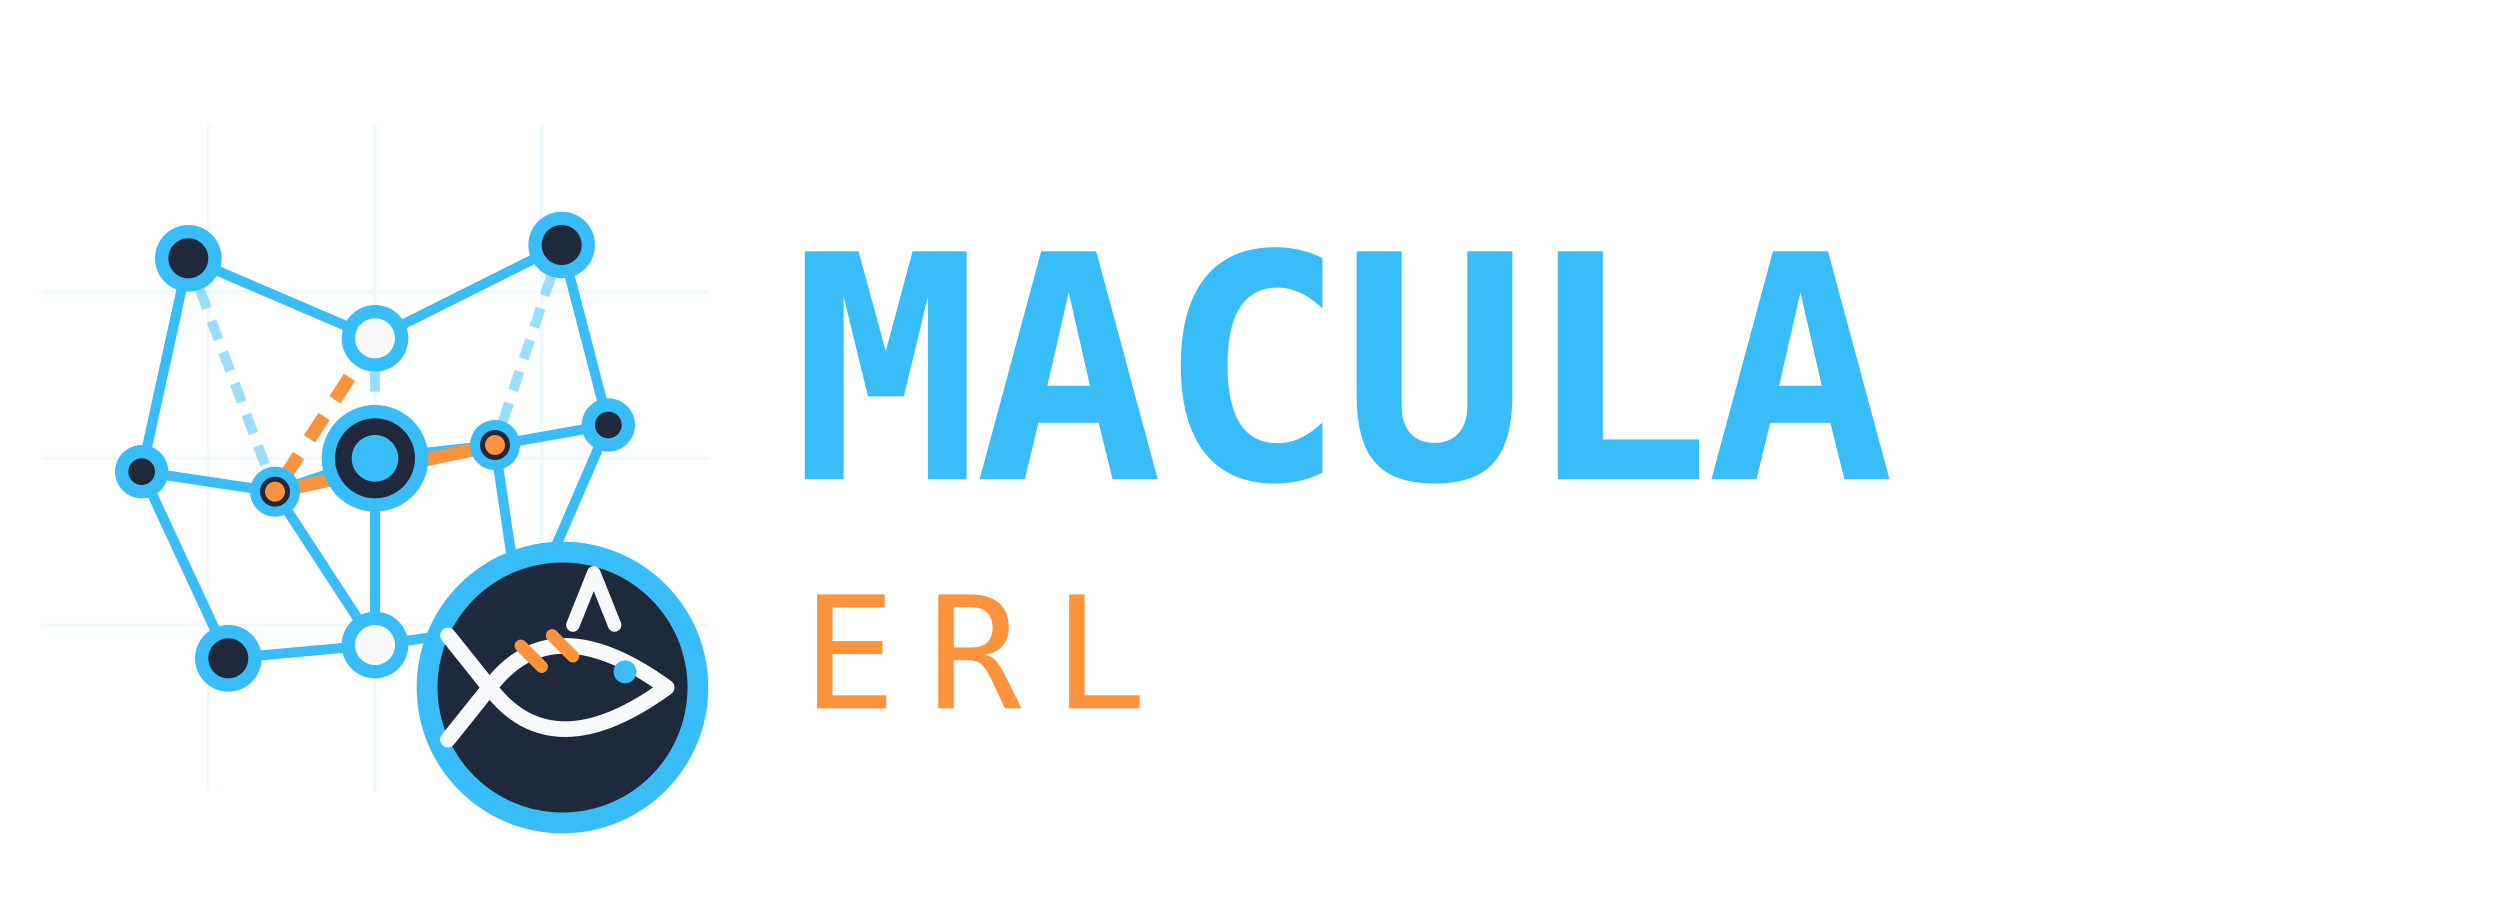
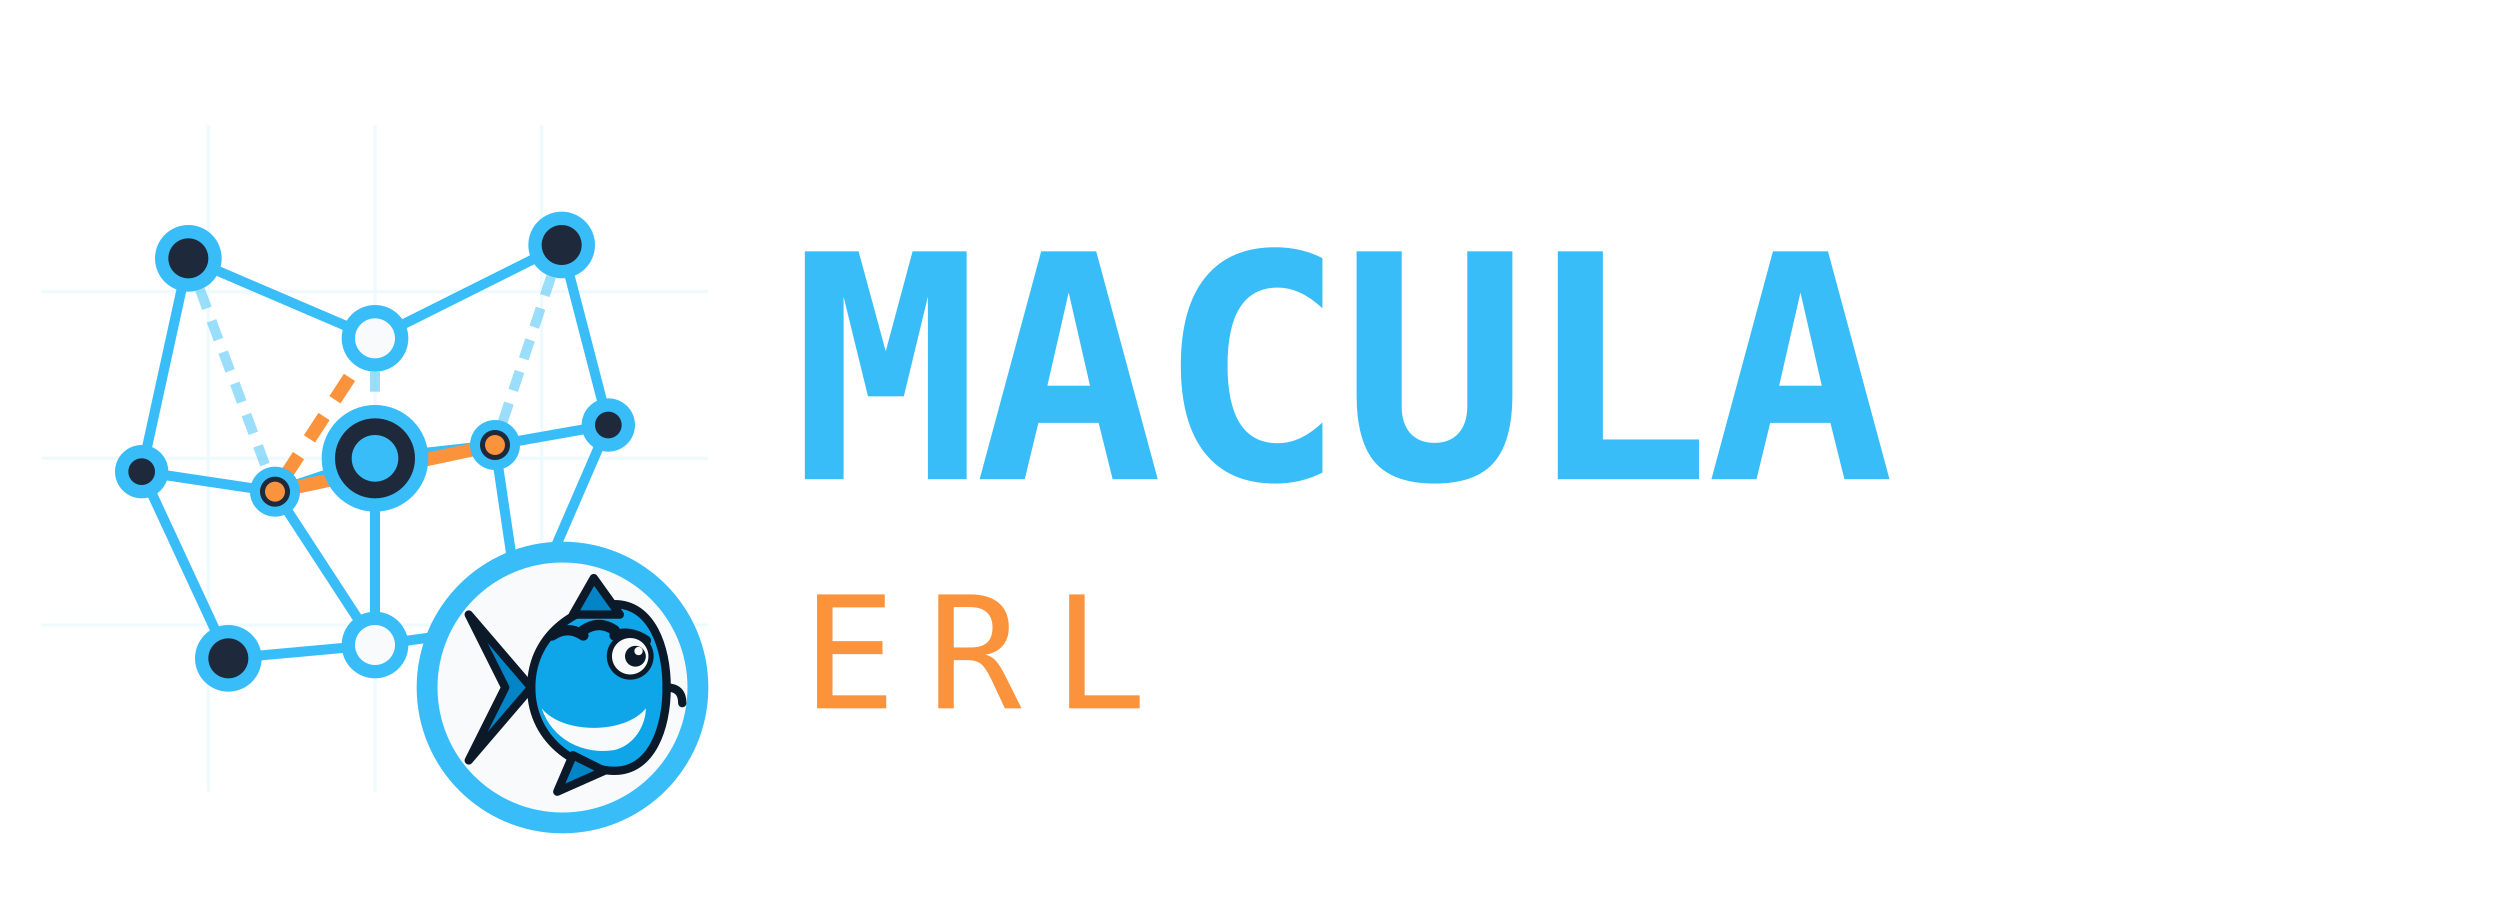
<svg xmlns="http://www.w3.org/2000/svg" viewBox="0 0 240 88" width="240" height="88">
  <g transform="translate(4, 12) scale(0.64)">
    <g stroke="#38BDF8" stroke-width="0.5" opacity="0.08">
      <line x1="0" y1="25" x2="100" y2="25" />
      <line x1="0" y1="50" x2="100" y2="50" />
      <line x1="0" y1="75" x2="100" y2="75" />
      <line x1="25" y1="0" x2="25" y2="100" />
      <line x1="50" y1="0" x2="50" y2="100" />
      <line x1="75" y1="0" x2="75" y2="100" />
    </g>
    <g stroke="#38BDF8" stroke-width="1.5" fill="none">
      <line x1="22" y1="20" x2="50" y2="32" />
      <line x1="50" y1="32" x2="78" y2="18" />
      <line x1="22" y1="20" x2="15" y2="52" />
      <line x1="78" y1="18" x2="85" y2="45" />
      <line x1="15" y1="52" x2="35" y2="55" />
      <line x1="35" y1="55" x2="50" y2="50" />
      <line x1="50" y1="50" x2="68" y2="48" />
      <line x1="68" y1="48" x2="85" y2="45" />
      <line x1="15" y1="52" x2="28" y2="80" />
      <line x1="35" y1="55" x2="50" y2="78" />
      <line x1="50" y1="50" x2="50" y2="78" />
      <line x1="68" y1="48" x2="72" y2="75" />
      <line x1="85" y1="45" x2="72" y2="75" />
      <line x1="28" y1="80" x2="50" y2="78" />
      <line x1="50" y1="78" x2="72" y2="75" />
      <line x1="22" y1="20" x2="35" y2="55" stroke-dasharray="3,2" opacity="0.5" />
      <line x1="78" y1="18" x2="68" y2="48" stroke-dasharray="3,2" opacity="0.5" />
      <line x1="50" y1="32" x2="50" y2="50" stroke-dasharray="3,2" opacity="0.5" />
    </g>
    <g stroke="#FB923C" stroke-width="2" fill="none">
      <line x1="35" y1="55" x2="68" y2="48" />
      <line x1="50" y1="32" x2="35" y2="55" stroke-dasharray="4,3" />
    </g>
    <g stroke="#38BDF8" stroke-width="2" fill="#1E293B">
      <circle cx="22" cy="20" r="4" />
      <circle cx="78" cy="18" r="4" />
      <circle cx="15" cy="52" r="3" />
      <circle cx="85" cy="45" r="3" />
      <circle cx="28" cy="80" r="4" />
      <circle cx="72" cy="75" r="4" />
    </g>
    <g stroke="#38BDF8" stroke-width="2" fill="#F8FAFC">
      <circle cx="50" cy="32" r="4" />
      <circle cx="50" cy="78" r="4" />
    </g>
    <circle cx="50" cy="50" r="7" stroke="#38BDF8" stroke-width="2" fill="#1E293B" />
    <circle cx="50" cy="50" r="3.5" fill="#38BDF8" />
    <g stroke="#38BDF8" stroke-width="1.5" fill="#1E293B">
      <circle cx="35" cy="55" r="3" />
      <circle cx="68" cy="48" r="3" />
    </g>
    <g fill="#FB923C">
      <circle cx="35" cy="55" r="1.5" />
      <circle cx="68" cy="48" r="1.5" />
    </g>
  </g>
  <text x="76" y="46" font-family="'JetBrains Mono', 'Fira Code', 'SF Mono', Consolas, monospace" font-size="30" font-weight="600" fill="#38BDF8" letter-spacing="-0.5px">MACULA</text>
  <text x="77" y="68" font-family="'JetBrains Mono', 'Fira Code', 'SF Mono', Consolas, monospace" font-size="15" font-weight="500" fill="#FB923C" letter-spacing="3px">ERL</text>
-   <circle cx="54" cy="66" r="13" fill="#1E293B" stroke="#38BDF8" stroke-width="2" />
+   <circle cx="54" cy="66" r="13" fill="#F8FAFC" stroke="#38BDF8" stroke-width="2" />
  <g transform="translate(42, 54)">
-     <path d="M5,12 Q11,4 22,12 Q11,20 5,12 Z" fill="none" stroke="#F8FAFC" stroke-width="1.5" stroke-linejoin="round" />
-     <path d="M5,12 L1,7 M5,12 L1,17" fill="none" stroke="#F8FAFC" stroke-width="1.5" stroke-linecap="round" />
-     <path d="M13,6 L15,1 L17,6" fill="none" stroke="#F8FAFC" stroke-width="1.3" stroke-linecap="round" stroke-linejoin="round" />
-     <circle cx="18" cy="10.5" r="1.1" fill="#38BDF8" />
-     <g stroke="#FB923C" stroke-width="1.2" stroke-linecap="round">
-       <line x1="8" y1="8" x2="10" y2="10" />
-       <line x1="11" y1="7" x2="13" y2="9" />
+     <path d="M9,12 L3,5 L6.5,12 L3,19 Z" fill="#0284C7" stroke="#0C1929" stroke-width="0.8" stroke-linejoin="round" />
+     <path d="M9,12 C9,6.5 14,4 17,4 C20.5,4 22,8 22,12 C22,16 20.5,20 17,20 C14,20 9,17.5 9,12 Z" fill="#0EA5E9" stroke="#0C1929" stroke-width="0.8" />
+     <path d="M10,14 C11,17 14,18.5 17,18 C19,17.5 20,15.5 20,14 C18,16.5 12,16.5 10,14 Z" fill="#F8FAFC" />
+     <path d="M13,5 L15,1.5 L17.5,5 Z" fill="#0284C7" stroke="#0C1929" stroke-width="0.8" stroke-linejoin="round" />
+     <path d="M13,18.5 L11.5,22 L16,20 Z" fill="#0284C7" stroke="#0C1929" stroke-width="0.8" stroke-linejoin="round" />
+     <g fill="none" stroke="#0C1929" stroke-width="1" stroke-linecap="round">
+       <path d="M11,7 Q12.5,6 14,7" />
+       <path d="M14,6.5 Q15.5,5.5 17,6.5" />
+       <path d="M17,7 Q18.5,6.5 20,7.5" />
    </g>
+     <circle cx="18.5" cy="9" r="2" fill="#F8FAFC" stroke="#0C1929" stroke-width="0.5" />
+     <circle cx="19" cy="9" r="1" fill="#0C1929" />
+     <circle cx="19.3" cy="8.5" r="0.4" fill="#F8FAFC" />
+     <path d="M22,12 Q23.5,12 23.5,13.5" fill="none" stroke="#0C1929" stroke-width="0.8" stroke-linecap="round" />
  </g>
</svg>
